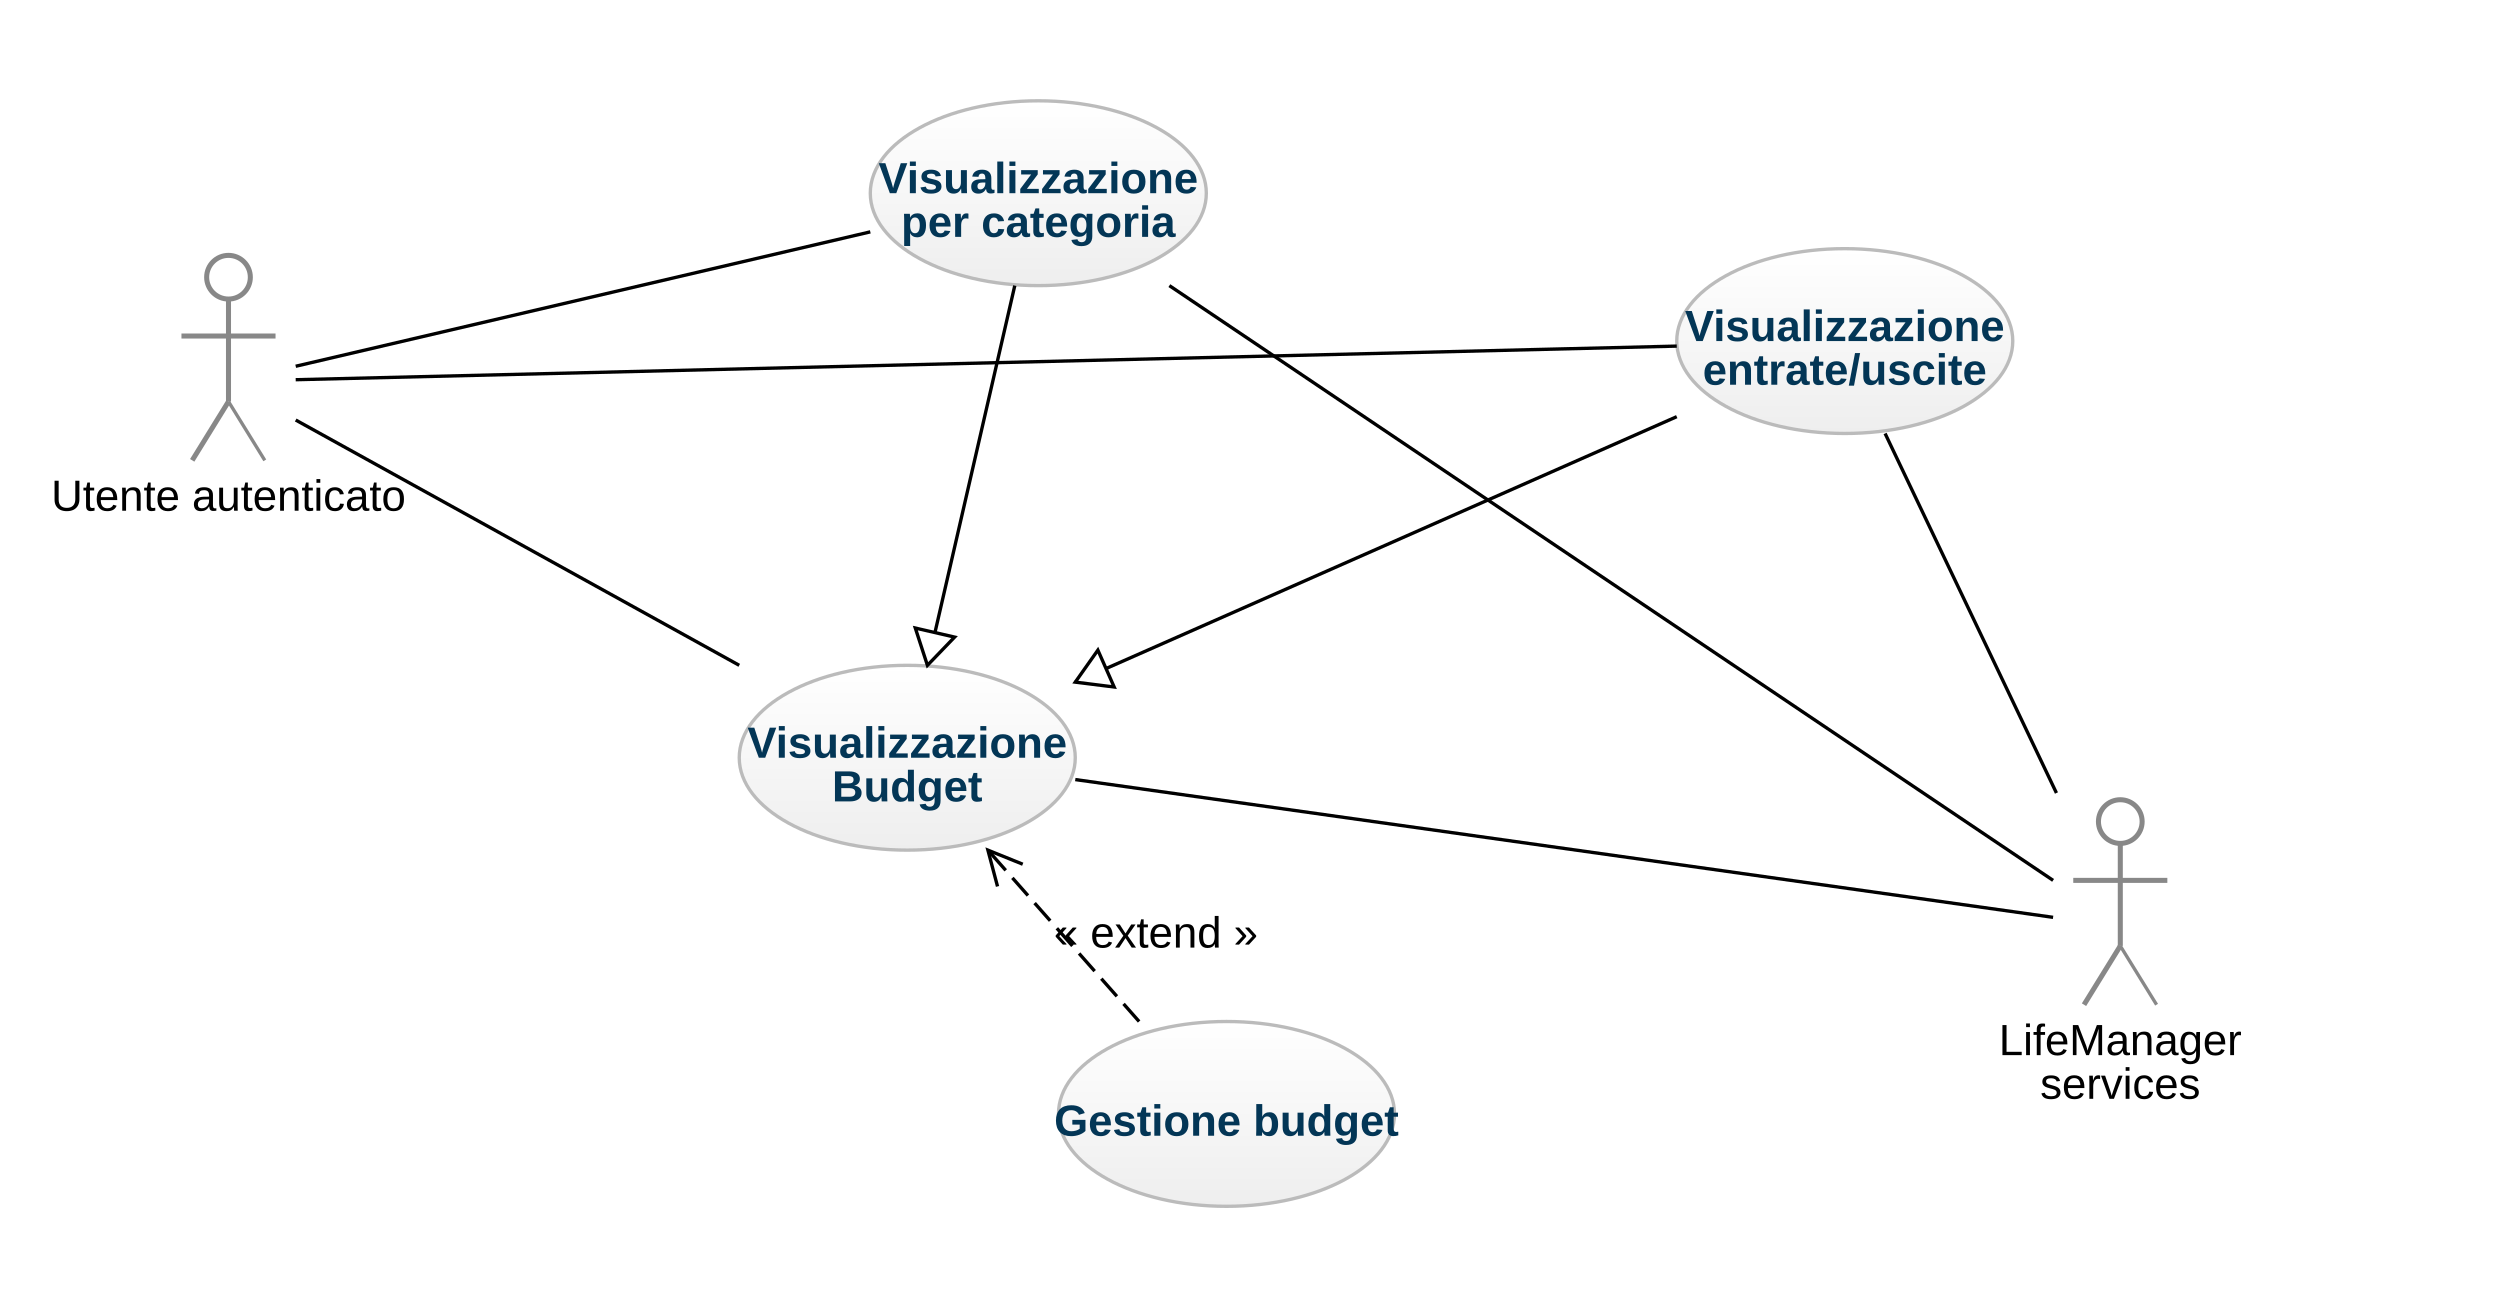
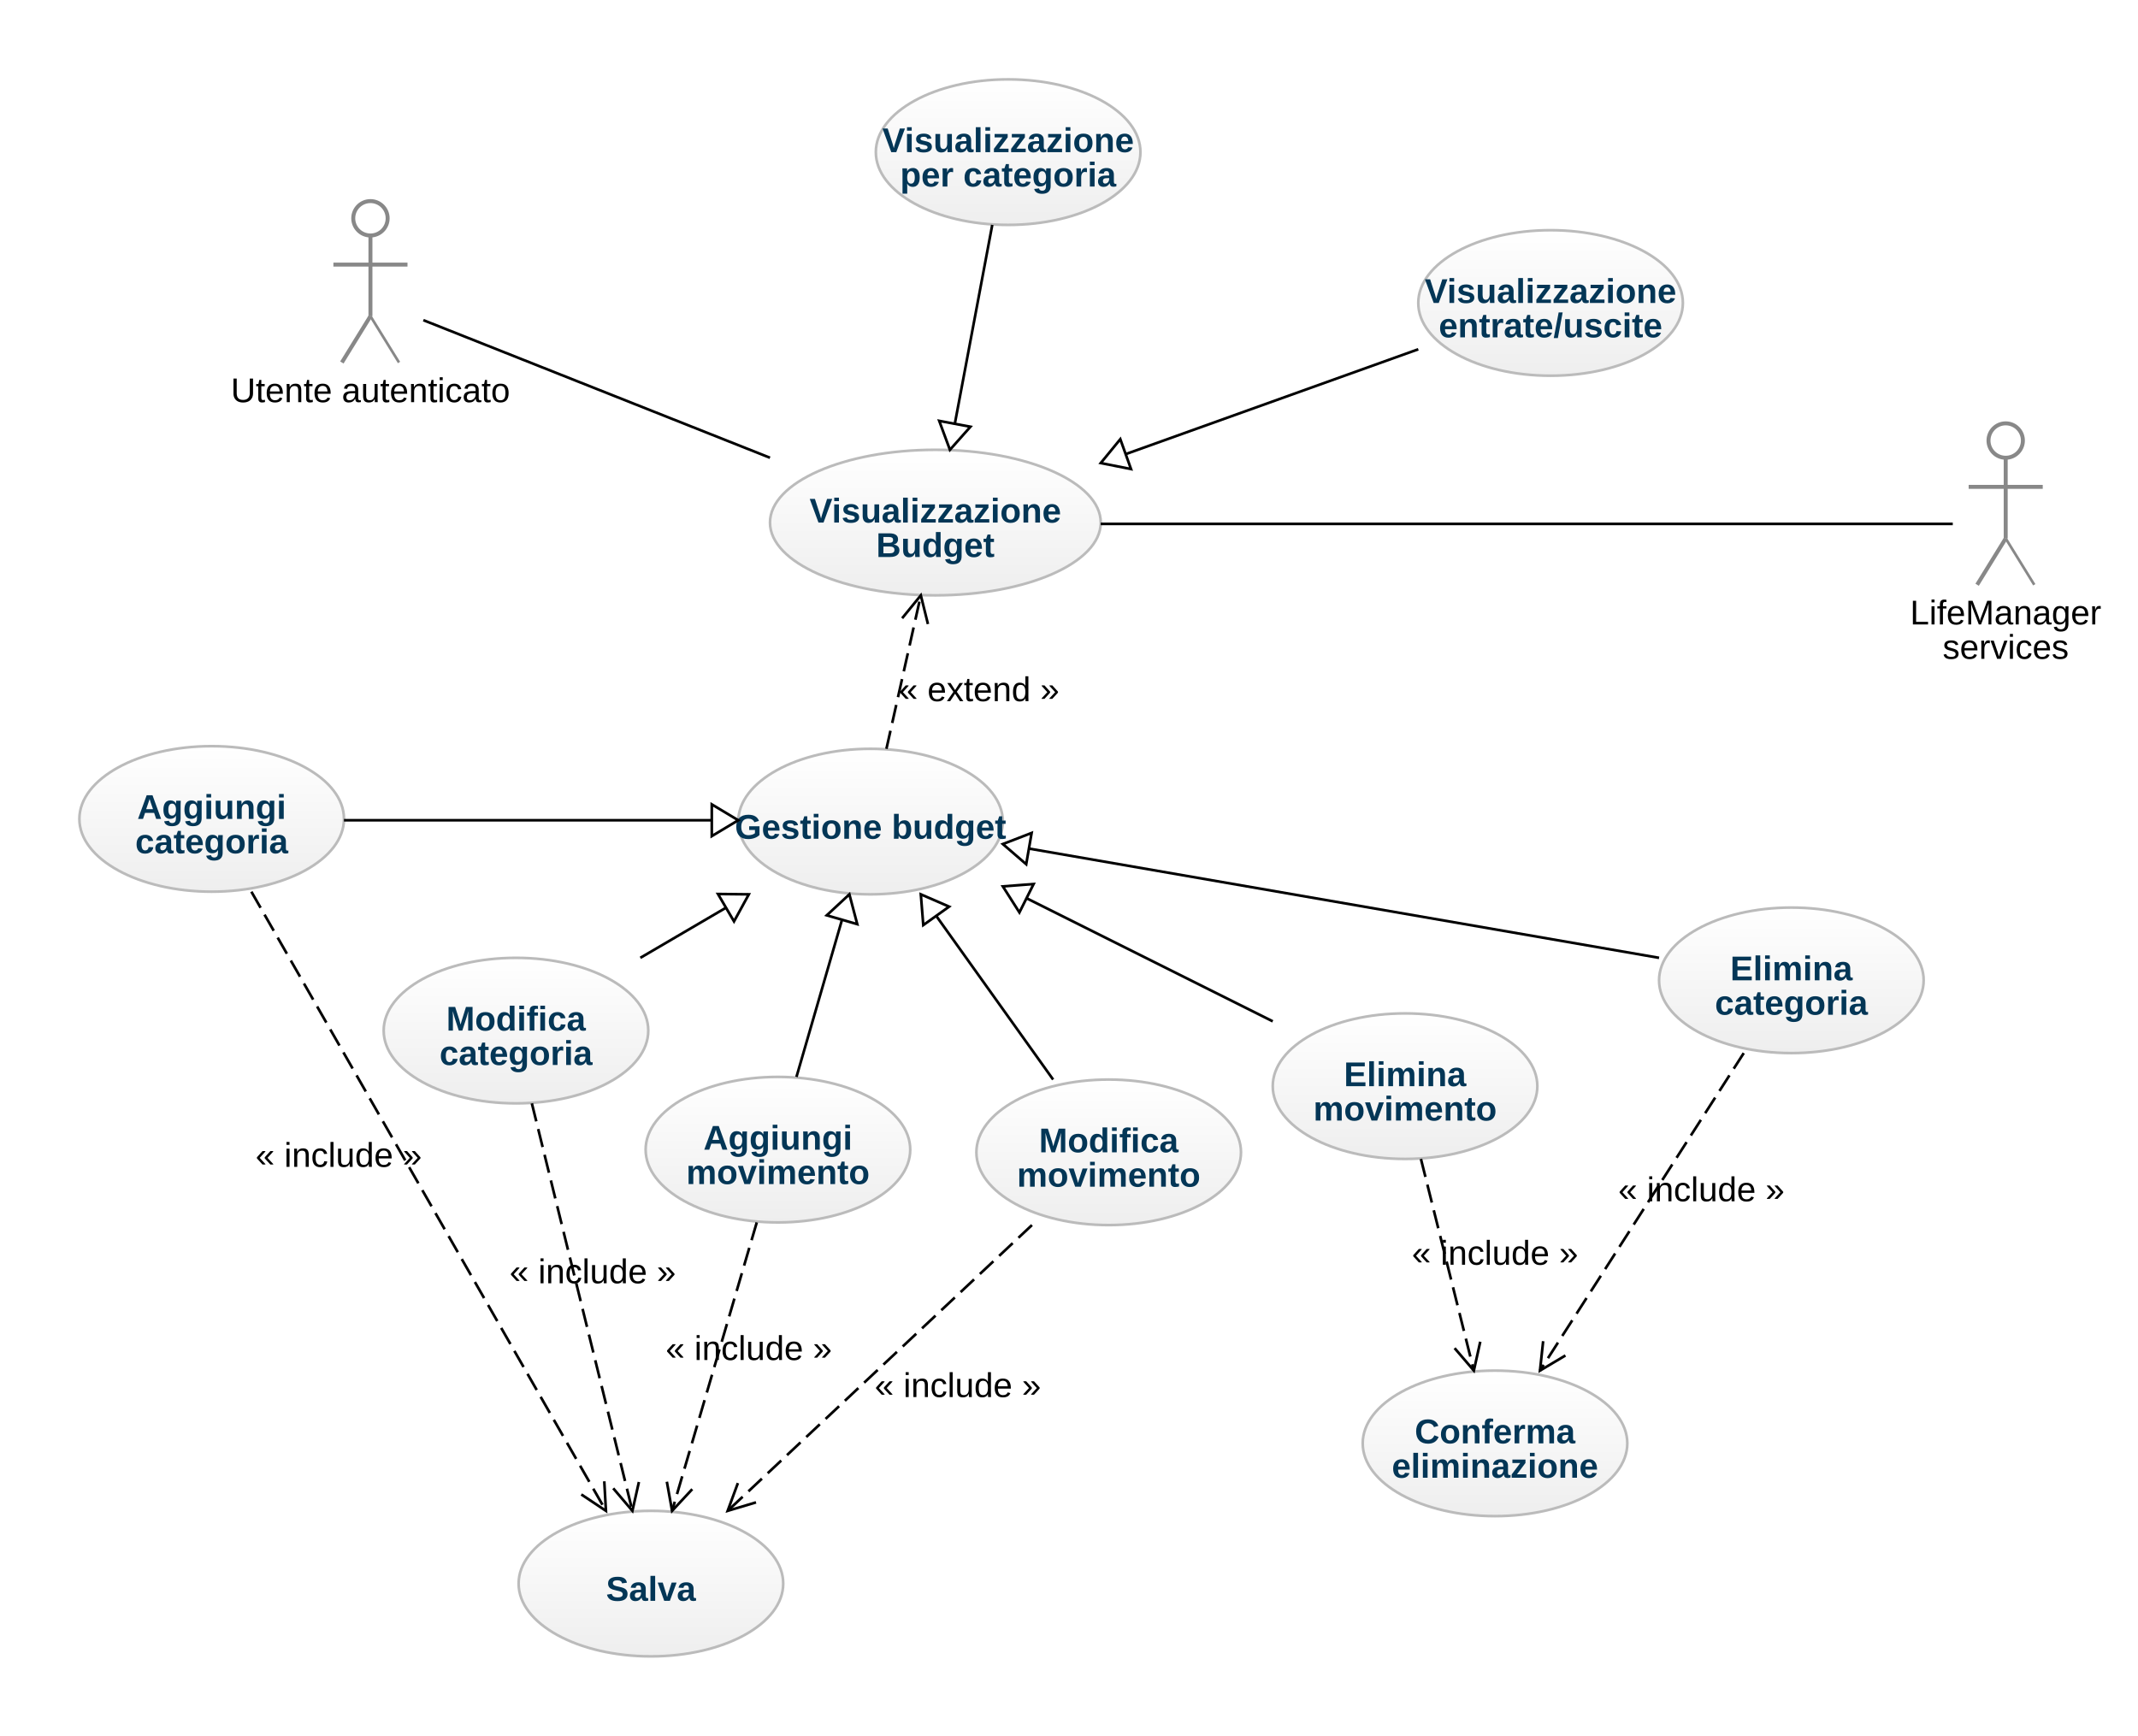
- <svg xmlns="http://www.w3.org/2000/svg" viewBox="69 -6 744 389" width="744.0px" font-size="13" font-family="Arial, LiberationSans" version="1.1" height="389.0px">
+ <svg xmlns="http://www.w3.org/2000/svg" viewBox="-3 -6 808 656" width="808.0px" font-size="13" font-family="Arial, LiberationSans" version="1.1" height="656.0px">
  <defs>
    <style type="text/css">svg text {text-rendering: geometricPrecision;}</style>
-     <linearGradient y1="0.0%" x1="0.0%" y2="100.0%" x2="0.0%" id="12e47979-225f-4135-b2fc-9f505420a95a" spreadMethod="pad">
-       <stop stop-opacity="1" offset="0" stop-color="rgb(255, 255, 255)" />
-       <stop stop-opacity="1" offset="100" stop-color="rgb(238, 238, 238)" />
-     </linearGradient>
-     <linearGradient y1="0.0%" x1="0.0%" y2="100.0%" x2="0.0%" id="bb9cffb9-2a6c-4b6e-bb90-d994c0ce288c" spreadMethod="pad">
-       <stop stop-opacity="1" offset="0" stop-color="rgb(255, 255, 255)" />
-       <stop stop-opacity="1" offset="100" stop-color="rgb(238, 238, 238)" />
-     </linearGradient>
-     <linearGradient y1="0.0%" x1="0.0%" y2="100.0%" x2="0.0%" id="bc3f9743-ed98-40b7-a1c9-5a8062ca683a" spreadMethod="pad">
-       <stop stop-opacity="1" offset="0" stop-color="rgb(255, 255, 255)" />
-       <stop stop-opacity="1" offset="100" stop-color="rgb(238, 238, 238)" />
-     </linearGradient>
-     <linearGradient y1="0.0%" x1="0.0%" y2="100.0%" x2="0.0%" id="76331d38-cbc2-4ac0-a870-1dedb627804d" spreadMethod="pad">
-       <stop stop-opacity="1" offset="0" stop-color="rgb(255, 255, 255)" />
-       <stop stop-opacity="1" offset="100" stop-color="rgb(238, 238, 238)" />
-     </linearGradient>
-     <linearGradient y1="0.0%" x1="0.0%" y2="100.0%" x2="0.0%" id="bd0f5dbe-9429-4678-941b-8d4c6d679a05" spreadMethod="pad">
-       <stop stop-opacity="1" offset="0" stop-color="rgb(255, 255, 255)" />
-       <stop stop-opacity="1" offset="100" stop-color="rgb(238, 238, 238)" />
-     </linearGradient>
-     <linearGradient y1="0.0%" x1="0.0%" y2="100.0%" x2="0.0%" id="6974d800-ffb8-4693-8f9a-29f1646c59e6" spreadMethod="pad">
-       <stop stop-opacity="1" offset="0" stop-color="rgb(255, 255, 255)" />
-       <stop stop-opacity="1" offset="100" stop-color="rgb(238, 238, 238)" />
-     </linearGradient>
-     <linearGradient y1="0.0%" x1="0.0%" y2="100.0%" x2="0.0%" id="3762af06-fa34-42c1-a6e2-ceb1e5478e7a" spreadMethod="pad">
-       <stop stop-opacity="1" offset="0" stop-color="rgb(255, 255, 255)" />
-       <stop stop-opacity="1" offset="100" stop-color="rgb(238, 238, 238)" />
-     </linearGradient>
-     <linearGradient y1="0.0%" x1="0.0%" y2="100.0%" x2="0.0%" id="0078d1dc-3f05-4789-aadf-7c6249766810" spreadMethod="pad">
-       <stop stop-opacity="1" offset="0" stop-color="rgb(255, 255, 255)" />
-       <stop stop-opacity="1" offset="100" stop-color="rgb(238, 238, 238)" />
-     </linearGradient>
-     <linearGradient y1="0.0%" x1="0.0%" y2="100.0%" x2="0.0%" id="e6f565f1-1e9d-4cb3-83f7-a730f7a4a052" spreadMethod="pad">
-       <stop stop-opacity="1" offset="0" stop-color="rgb(255, 255, 255)" />
-       <stop stop-opacity="1" offset="100" stop-color="rgb(238, 238, 238)" />
-     </linearGradient>
-     <linearGradient y1="0.0%" x1="0.0%" y2="100.0%" x2="0.0%" id="848439ba-1f01-4cec-aed7-7fc96c937fd8" spreadMethod="pad">
+     <linearGradient y1="0.0%" x1="0.0%" y2="100.0%" x2="0.0%" id="8d946e60-ebd3-4e6a-803e-7085704e0346" spreadMethod="pad">
+       <stop stop-opacity="1" offset="0" stop-color="rgb(255, 255, 255)" />
+       <stop stop-opacity="1" offset="100" stop-color="rgb(238, 238, 238)" />
+     </linearGradient>
+     <linearGradient y1="0.0%" x1="0.0%" y2="100.0%" x2="0.0%" id="aeb53b99-7829-4e7f-8fad-137fb185b6c7" spreadMethod="pad">
+       <stop stop-opacity="1" offset="0" stop-color="rgb(255, 255, 255)" />
+       <stop stop-opacity="1" offset="100" stop-color="rgb(238, 238, 238)" />
+     </linearGradient>
+     <linearGradient y1="0.0%" x1="0.0%" y2="100.0%" x2="0.0%" id="32d7cea8-df39-48e4-aaf7-f7acf2453c3c" spreadMethod="pad">
+       <stop stop-opacity="1" offset="0" stop-color="rgb(255, 255, 255)" />
+       <stop stop-opacity="1" offset="100" stop-color="rgb(238, 238, 238)" />
+     </linearGradient>
+     <linearGradient y1="0.0%" x1="0.0%" y2="100.0%" x2="0.0%" id="eb549152-9782-4590-a490-a2366dc33a3b" spreadMethod="pad">
+       <stop stop-opacity="1" offset="0" stop-color="rgb(255, 255, 255)" />
+       <stop stop-opacity="1" offset="100" stop-color="rgb(238, 238, 238)" />
+     </linearGradient>
+     <linearGradient y1="0.0%" x1="0.0%" y2="100.0%" x2="0.0%" id="623301b5-5fad-4e31-ba8a-036299a3a4f0" spreadMethod="pad">
+       <stop stop-opacity="1" offset="0" stop-color="rgb(255, 255, 255)" />
+       <stop stop-opacity="1" offset="100" stop-color="rgb(238, 238, 238)" />
+     </linearGradient>
+     <linearGradient y1="0.0%" x1="0.0%" y2="100.0%" x2="0.0%" id="c435525a-d29f-45fb-b7cc-98ede02eff14" spreadMethod="pad">
+       <stop stop-opacity="1" offset="0" stop-color="rgb(255, 255, 255)" />
+       <stop stop-opacity="1" offset="100" stop-color="rgb(238, 238, 238)" />
+     </linearGradient>
+     <linearGradient y1="0.0%" x1="0.0%" y2="100.0%" x2="0.0%" id="852412b3-29a3-46b9-9191-490d9851230a" spreadMethod="pad">
+       <stop stop-opacity="1" offset="0" stop-color="rgb(255, 255, 255)" />
+       <stop stop-opacity="1" offset="100" stop-color="rgb(238, 238, 238)" />
+     </linearGradient>
+     <linearGradient y1="0.0%" x1="0.0%" y2="100.0%" x2="0.0%" id="e250a516-bbf5-48b0-9efe-b9b4c6d2f548" spreadMethod="pad">
+       <stop stop-opacity="1" offset="0" stop-color="rgb(255, 255, 255)" />
+       <stop stop-opacity="1" offset="100" stop-color="rgb(238, 238, 238)" />
+     </linearGradient>
+     <linearGradient y1="0.0%" x1="0.0%" y2="100.0%" x2="0.0%" id="b0dd4fc1-68ee-46af-9f15-b1e60a2200e5" spreadMethod="pad">
+       <stop stop-opacity="1" offset="0" stop-color="rgb(255, 255, 255)" />
+       <stop stop-opacity="1" offset="100" stop-color="rgb(238, 238, 238)" />
+     </linearGradient>
+     <linearGradient y1="0.0%" x1="0.0%" y2="100.0%" x2="0.0%" id="f54d5bbf-cf16-4637-8095-94c48ebf8dce" spreadMethod="pad">
+       <stop stop-opacity="1" offset="0" stop-color="rgb(255, 255, 255)" />
+       <stop stop-opacity="1" offset="100" stop-color="rgb(238, 238, 238)" />
+     </linearGradient>
+     <linearGradient y1="0.0%" x1="0.0%" y2="100.0%" x2="0.0%" id="6252b8ee-448a-440f-9bff-d36c9f36144c" spreadMethod="pad">
+       <stop stop-opacity="1" offset="0" stop-color="rgb(255, 255, 255)" />
+       <stop stop-opacity="1" offset="100" stop-color="rgb(238, 238, 238)" />
+     </linearGradient>
+     <linearGradient y1="0.0%" x1="0.0%" y2="100.0%" x2="0.0%" id="8d614110-f12c-4a9a-af19-b8e3f5f45f7e" spreadMethod="pad">
+       <stop stop-opacity="1" offset="0" stop-color="rgb(255, 255, 255)" />
+       <stop stop-opacity="1" offset="100" stop-color="rgb(238, 238, 238)" />
+     </linearGradient>
+     <linearGradient y1="0.0%" x1="0.0%" y2="100.0%" x2="0.0%" id="f0d01c42-9300-44e3-8230-807021c0278f" spreadMethod="pad">
+       <stop stop-opacity="1" offset="0" stop-color="rgb(255, 255, 255)" />
+       <stop stop-opacity="1" offset="100" stop-color="rgb(238, 238, 238)" />
+     </linearGradient>
+     <linearGradient y1="0.0%" x1="0.0%" y2="100.0%" x2="0.0%" id="f4bc1776-fd50-4572-96e7-f2222abc901a" spreadMethod="pad">
      <stop stop-opacity="1" offset="0" stop-color="rgb(255, 255, 255)" />
      <stop stop-opacity="1" offset="100" stop-color="rgb(238, 238, 238)" />
    </linearGradient>
  </defs>
  <g transform="translate(117.0,68.0)" id="_HowYMKuAEDuSC69tJHxx4w">
    <circle r="6.5" cx="20.0" cy="8.5" stroke-width="1.5" fill="rgb(255, 255, 255)" stroke="rgb(136, 136, 136)" look="allInOne" />
    <line y1="15.0" x1="20.0" y2="45.5" x2="20.0" stroke-width="1.5" fill="rgb(255, 255, 255)" stroke="rgb(136, 136, 136)" look="allInOne" />
    <line y1="26.0" x1="6.0" y2="26.0" x2="34.0" stroke-width="1.5" fill="rgb(255, 255, 255)" stroke="rgb(136, 136, 136)" look="allInOne" />
    <line y1="45.5" x1="20.0" y2="63.0" x2="9.2" stroke-width="1.5" fill="rgb(255, 255, 255)" stroke="rgb(136, 136, 136)" look="allInOne" />
    <line y1="45.5" x1="20.0" y2="63.0" x2="30.8" fill="rgb(255, 255, 255)" stroke="rgb(136, 136, 136)" look="allInOne" />
    <text text-anchor="middle" x="20.0" y="78.0" font-size="13" font-style="normal" fill="rgb(0, 0, 0)">Utente autenticato</text>
  </g>
-   <g transform="translate(289.0,192.0)" id="_LA4xoKuAEDuSC69tJHxx4w">
-     <ellipse cx="50.0" cy="27.5" rx="50.0" ry="27.5" stroke-width="1.0" fill="url(#12e47979-225f-4135-b2fc-9f505420a95a)" stroke="rgb(187, 187, 187)" look="allInOne" />
-     <g transform="translate(0.0,14.5)">
-       <g transform="translate(0.0,0.0)">
-         <text font-weight="bold" text-anchor="middle" x="50.0" y="13.0" font-size="13" fill="rgb(3, 54, 86)">Visualizzazione</text>
-         <text font-weight="bold" text-anchor="middle" x="50.0" y="26.0" font-size="13" fill="rgb(3, 54, 86)">Budget</text>
-       </g>
-     </g>
-   </g>
-   <g transform="translate(568.0,68.0)" id="_QrMCAKuAEDuSC69tJHxx4w">
-     <ellipse cx="50.0" cy="27.5" rx="50.0" ry="27.5" stroke-width="1.0" fill="url(#bb9cffb9-2a6c-4b6e-bb90-d994c0ce288c)" stroke="rgb(187, 187, 187)" look="allInOne" />
+   <g transform="translate(288.0,164.0)" id="_LA4xoKuAEDuSC69tJHxx4w">
+     <ellipse cx="62.5" cy="27.5" rx="62.5" ry="27.5" stroke-width="1.0" fill="url(#8d946e60-ebd3-4e6a-803e-7085704e0346)" stroke="rgb(187, 187, 187)" look="allInOne" />
+     <g transform="translate(0.0,14.5)">
+       <g transform="translate(0.0,0.0)">
+         <text font-weight="bold" text-anchor="middle" x="62.5" y="13.0" font-size="13" fill="rgb(3, 54, 86)">Visualizzazione</text>
+         <text font-weight="bold" text-anchor="middle" x="62.5" y="26.0" font-size="13" fill="rgb(3, 54, 86)">Budget</text>
+       </g>
+     </g>
+   </g>
+   <g transform="translate(533.0,81.0)" id="_QrMCAKuAEDuSC69tJHxx4w">
+     <ellipse cx="50.0" cy="27.5" rx="50.0" ry="27.5" stroke-width="1.0" fill="url(#aeb53b99-7829-4e7f-8fad-137fb185b6c7)" stroke="rgb(187, 187, 187)" look="allInOne" />
    <g transform="translate(0.0,14.5)">
      <g transform="translate(0.0,0.0)">
        <text font-weight="bold" text-anchor="middle" x="50.0" y="13.0" font-size="13" fill="rgb(3, 54, 86)">Visualizzazione</text>
        <text font-weight="bold" text-anchor="middle" x="50.0" y="26.0" font-size="13" fill="rgb(3, 54, 86)">entrate/uscite</text>
      </g>
    </g>
  </g>
-   <g transform="translate(680.0,230.0)" id="_p_RVYKuAEDuSC69tJHxx4w">
+   <g transform="translate(735.0,152.0)" id="_p_RVYKuAEDuSC69tJHxx4w">
    <circle r="6.5" cx="20.0" cy="8.5" stroke-width="1.5" fill="rgb(255, 255, 255)" stroke="rgb(136, 136, 136)" look="allInOne" />
    <line y1="15.0" x1="20.0" y2="45.5" x2="20.0" stroke-width="1.5" fill="rgb(255, 255, 255)" stroke="rgb(136, 136, 136)" look="allInOne" />
    <line y1="26.0" x1="6.0" y2="26.0" x2="34.0" stroke-width="1.5" fill="rgb(255, 255, 255)" stroke="rgb(136, 136, 136)" look="allInOne" />
    <line y1="45.5" x1="20.0" y2="63.0" x2="9.2" stroke-width="1.5" fill="rgb(255, 255, 255)" stroke="rgb(136, 136, 136)" look="allInOne" />
    <line y1="45.5" x1="20.0" y2="63.0" x2="30.8" fill="rgb(255, 255, 255)" stroke="rgb(136, 136, 136)" look="allInOne" />
    <text text-anchor="middle" x="20.0" y="78.0" font-size="13" font-style="normal" fill="rgb(0, 0, 0)">LifeManager</text>
    <text text-anchor="middle" x="20.0" y="91.0" font-size="13" font-style="normal" fill="rgb(0, 0, 0)">services</text>
  </g>
-   <g transform="translate(384.0,298.0)" id="_O7meQKuBEDuSC69tJHxx4w">
-     <ellipse cx="50.0" cy="27.5" rx="50.0" ry="27.5" stroke-width="1.0" fill="url(#bc3f9743-ed98-40b7-a1c9-5a8062ca683a)" stroke="rgb(187, 187, 187)" look="allInOne" />
-     <g transform="translate(0.0,21.0)">
-       <g transform="translate(0.0,0.0)">
-         <text font-weight="bold" text-anchor="middle" x="50.0" y="13.0" font-size="13" fill="rgb(3, 54, 86)">Gestione budget</text>
-       </g>
-     </g>
-   </g>
  <g transform="translate(328.0,24.0)" id="_ZHwwQKuBEDuSC69tJHxx4w">
-     <ellipse cx="50.0" cy="27.5" rx="50.0" ry="27.5" stroke-width="1.0" fill="url(#76331d38-cbc2-4ac0-a870-1dedb627804d)" stroke="rgb(187, 187, 187)" look="allInOne" />
+     <ellipse cx="50.0" cy="27.5" rx="50.0" ry="27.5" stroke-width="1.0" fill="url(#32d7cea8-df39-48e4-aaf7-f7acf2453c3c)" stroke="rgb(187, 187, 187)" look="allInOne" />
    <g transform="translate(0.0,14.5)">
      <g transform="translate(0.0,0.0)">
        <text font-weight="bold" text-anchor="middle" x="50.0" y="13.0" font-size="13" fill="rgb(3, 54, 86)">Visualizzazione</text>
        <text font-weight="bold" text-anchor="middle" x="50.0" y="26.0" font-size="13" fill="rgb(3, 54, 86)">per categoria</text>
      </g>
    </g>
  </g>
-   <g transform="translate(100.0,171.0)" id="_sUMlYKuAEDuSC69tJHxx4w" />
-   <g transform="translate(255.0,117.0)" id="_0h8p8KuAEDuSC69tJHxx4w" />
-   <g transform="translate(406.0,262.0)" id="_3KCtkKuAEDuSC69tJHxx4w" />
-   <g transform="translate(542.0,192.0)" id="_4sjpMKuAEDuSC69tJHxx4w" />
-   <g transform="translate(99.0,98.0)" id="_ea4PsKuBEDuSC69tJHxx4w" />
-   <g transform="translate(399.0,183.0)" id="_ftqtQKuBEDuSC69tJHxx4w" />
-   <text text-anchor="middle" x="413.0" y="276.0" fill="rgb(0, 0, 0)">« extend »</text>
-   <g id="_ZLz_QKuAEDuSC69tJHxx4w">
-     <line y1="118.0" x1="568.0" y2="197.0" x2="389.0" id="_ZL5e0auAEDuSC69tJHxx4w" stroke-width="1.0" fill="none" stroke="rgb(0, 0, 0)" />
-     <polygon transform="translate(389.0,197.0) rotate(-113.8138)" stroke-width="1.0" fill="rgb(255, 255, 255)" stroke="rgb(0, 0, 0)" points="-6.0,10.0 0.0,0.0 6.0,10.0" />
-   </g>
+   <g transform="translate(276.0,277.0)" id="_1teFF7BmEDuFNLL2BAHL_w">
+     <ellipse cx="50.0" cy="27.5" rx="50.0" ry="27.5" stroke-width="1.0" fill="url(#eb549152-9782-4590-a490-a2366dc33a3b)" stroke="rgb(187, 187, 187)" look="allInOne" />
+     <g transform="translate(0.0,21.0)">
+       <g transform="translate(0.0,0.0)">
+         <text font-weight="bold" text-anchor="middle" x="50.0" y="13.0" font-size="13" fill="rgb(3, 54, 86)">Gestione budget</text>
+       </g>
+     </g>
+   </g>
+   <g transform="translate(27.0,276.0)" id="_1teFGLBmEDuFNLL2BAHL_w">
+     <ellipse cx="50.0" cy="27.5" rx="50.0" ry="27.5" stroke-width="1.0" fill="url(#623301b5-5fad-4e31-ba8a-036299a3a4f0)" stroke="rgb(187, 187, 187)" look="allInOne" />
+     <g transform="translate(0.0,14.5)">
+       <g transform="translate(0.0,0.0)">
+         <text font-weight="bold" text-anchor="middle" x="50.0" y="13.0" font-size="13" fill="rgb(3, 54, 86)">Aggiungi</text>
+         <text font-weight="bold" text-anchor="middle" x="50.0" y="26.0" font-size="13" fill="rgb(3, 54, 86)">categoria</text>
+       </g>
+     </g>
+   </g>
+   <g transform="translate(142.0,356.0)" id="_1teFGbBmEDuFNLL2BAHL_w">
+     <ellipse cx="50.0" cy="27.5" rx="50.0" ry="27.5" stroke-width="1.0" fill="url(#c435525a-d29f-45fb-b7cc-98ede02eff14)" stroke="rgb(187, 187, 187)" look="allInOne" />
+     <g transform="translate(0.0,14.5)">
+       <g transform="translate(0.0,0.0)">
+         <text font-weight="bold" text-anchor="middle" x="50.0" y="13.0" font-size="13" fill="rgb(3, 54, 86)">Modifica</text>
+         <text font-weight="bold" text-anchor="middle" x="50.0" y="26.0" font-size="13" fill="rgb(3, 54, 86)">categoria</text>
+       </g>
+     </g>
+   </g>
+   <g transform="translate(624.0,337.0)" id="_1tesILBmEDuFNLL2BAHL_w">
+     <ellipse cx="50.0" cy="27.5" rx="50.0" ry="27.5" stroke-width="1.0" fill="url(#852412b3-29a3-46b9-9191-490d9851230a)" stroke="rgb(187, 187, 187)" look="allInOne" />
+     <g transform="translate(0.0,14.5)">
+       <g transform="translate(0.0,0.0)">
+         <text font-weight="bold" text-anchor="middle" x="50.0" y="13.0" font-size="13" fill="rgb(3, 54, 86)">Elimina</text>
+         <text font-weight="bold" text-anchor="middle" x="50.0" y="26.0" font-size="13" fill="rgb(3, 54, 86)">categoria</text>
+       </g>
+     </g>
+   </g>
+   <g transform="translate(193.0,565.0)" id="_1tesIbBmEDuFNLL2BAHL_w">
+     <ellipse cx="50.0" cy="27.5" rx="50.0" ry="27.5" stroke-width="1.0" fill="url(#e250a516-bbf5-48b0-9efe-b9b4c6d2f548)" stroke="rgb(187, 187, 187)" look="allInOne" />
+     <g transform="translate(0.0,21.0)">
+       <g transform="translate(0.0,0.0)">
+         <text font-weight="bold" text-anchor="middle" x="50.0" y="13.0" font-size="13" fill="rgb(3, 54, 86)">Salva</text>
+       </g>
+     </g>
+   </g>
+   <g transform="translate(512.0,512.0)" id="_1tesIrBmEDuFNLL2BAHL_w">
+     <ellipse cx="50.0" cy="27.5" rx="50.0" ry="27.5" stroke-width="1.0" fill="url(#b0dd4fc1-68ee-46af-9f15-b1e60a2200e5)" stroke="rgb(187, 187, 187)" look="allInOne" />
+     <g transform="translate(0.0,14.5)">
+       <g transform="translate(0.0,0.0)">
+         <text font-weight="bold" text-anchor="middle" x="50.0" y="13.0" font-size="13" fill="rgb(3, 54, 86)">Conferma</text>
+         <text font-weight="bold" text-anchor="middle" x="50.0" y="26.0" font-size="13" fill="rgb(3, 54, 86)">eliminazione</text>
+       </g>
+     </g>
+   </g>
+   <g transform="translate(478.0,377.0)" id="_Oo7q0LBsEDuFNLL2BAHL_w">
+     <ellipse cx="50.0" cy="27.5" rx="50.0" ry="27.5" stroke-width="1.0" fill="url(#f54d5bbf-cf16-4637-8095-94c48ebf8dce)" stroke="rgb(187, 187, 187)" look="allInOne" />
+     <g transform="translate(0.0,14.5)">
+       <g transform="translate(0.0,0.0)">
+         <text font-weight="bold" text-anchor="middle" x="50.0" y="13.0" font-size="13" fill="rgb(3, 54, 86)">Elimina</text>
+         <text font-weight="bold" text-anchor="middle" x="50.0" y="26.0" font-size="13" fill="rgb(3, 54, 86)">movimento</text>
+       </g>
+     </g>
+   </g>
+   <g transform="translate(241.0,401.0)" id="_XKy-MLBsEDuFNLL2BAHL_w">
+     <ellipse cx="50.0" cy="27.5" rx="50.0" ry="27.5" stroke-width="1.0" fill="url(#6252b8ee-448a-440f-9bff-d36c9f36144c)" stroke="rgb(187, 187, 187)" look="allInOne" />
+     <g transform="translate(0.0,14.5)">
+       <g transform="translate(0.0,0.0)">
+         <text font-weight="bold" text-anchor="middle" x="50.0" y="13.0" font-size="13" fill="rgb(3, 54, 86)">Aggiungi</text>
+         <text font-weight="bold" text-anchor="middle" x="50.0" y="26.0" font-size="13" fill="rgb(3, 54, 86)">movimento</text>
+       </g>
+     </g>
+   </g>
+   <g transform="translate(366.0,402.0)" id="_ccgIYLBsEDuFNLL2BAHL_w">
+     <ellipse cx="50.0" cy="27.5" rx="50.0" ry="27.5" stroke-width="1.0" fill="url(#8d614110-f12c-4a9a-af19-b8e3f5f45f7e)" stroke="rgb(187, 187, 187)" look="allInOne" />
+     <g transform="translate(0.0,14.5)">
+       <g transform="translate(0.0,0.0)">
+         <text font-weight="bold" text-anchor="middle" x="50.0" y="13.0" font-size="13" fill="rgb(3, 54, 86)">Modifica</text>
+         <text font-weight="bold" text-anchor="middle" x="50.0" y="26.0" font-size="13" fill="rgb(3, 54, 86)">movimento</text>
+       </g>
+     </g>
+   </g>
+   <g transform="translate(100.0,156.0)" id="_sUMlYKuAEDuSC69tJHxx4w" />
+   <g transform="translate(445.0,207.0)" id="_3KCtkKuAEDuSC69tJHxx4w" />
+   <text text-anchor="middle" x="125.0" y="435.0" fill="rgb(0, 0, 0)">« include »</text>
+   <text text-anchor="middle" x="221.0" y="479.0" fill="rgb(0, 0, 0)">« include »</text>
+   <text text-anchor="middle" x="640.0" y="448.0" fill="rgb(0, 0, 0)">« include »</text>
+   <text text-anchor="middle" x="367.0" y="259.0" fill="rgb(0, 0, 0)">« extend »</text>
+   <text text-anchor="middle" x="562.0" y="472.0" fill="rgb(0, 0, 0)">« include »</text>
+   <text text-anchor="middle" x="280.0" y="508.0" fill="rgb(0, 0, 0)">« include »</text>
+   <text text-anchor="middle" x="359.0" y="522.0" fill="rgb(0, 0, 0)">« include »</text>
  <g id="_sUHF0KuAEDuSC69tJHxx4w">
-     <line y1="119.0" x1="157.0" y2="192.0" x2="289.0" id="_sUI7AKuAEDuSC69tJHxx4w" stroke-width="1.0" fill="none" stroke="rgb(0, 0, 0)" />
-   </g>
-   <g id="_0h3KYKuAEDuSC69tJHxx4w">
-     <line y1="107.0" x1="157.0" y2="97.0" x2="568.0" id="_0h5moquAEDuSC69tJHxx4w" stroke-width="1.0" fill="none" stroke="rgb(0, 0, 0)" />
+     <line y1="115.0" x1="157.0" y2="167.0" x2="288.0" id="_sUI7AKuAEDuSC69tJHxx4w" stroke-width="1.0" fill="none" stroke="rgb(0, 0, 0)" />
  </g>
  <g id="_3J91EKuAEDuSC69tJHxx4w">
-     <line y1="226.0" x1="389.0" y2="267.0" x2="680.0" id="_3J_DMquAEDuSC69tJHxx4w" stroke-width="1.0" fill="none" stroke="rgb(0, 0, 0)" />
-   </g>
-   <g id="_4sdikKuAEDuSC69tJHxx4w">
-     <line y1="230.0" x1="681.0" y2="123.0" x2="630.0" id="_4sf-0quAEDuSC69tJHxx4w" stroke-width="1.0" fill="none" stroke="rgb(0, 0, 0)" />
-   </g>
-   <g id="_eayJEKuBEDuSC69tJHxx4w">
-     <line y1="103.0" x1="157.0" y2="63.0" x2="328.0" id="_eazXMquBEDuSC69tJHxx4w" stroke-width="1.0" fill="none" stroke="rgb(0, 0, 0)" />
-   </g>
-   <g id="_ftlNsKuBEDuSC69tJHxx4w">
-     <line y1="79.0" x1="417.0" y2="256.0" x2="680.0" id="_ftoRAKuBEDuSC69tJHxx4w" stroke-width="1.0" fill="none" stroke="rgb(0, 0, 0)" />
+     <line y1="192.0" x1="413.0" y2="192.0" x2="735.0" id="_3J_DMquAEDuSC69tJHxx4w" stroke-width="1.0" fill="none" stroke="rgb(0, 0, 0)" />
  </g>
  <g id="_iKxB0KuBEDuSC69tJHxx4w">
-     <line y1="79.0" x1="371.0" y2="192.0" x2="345.0" id="_iK2hYquBEDuSC69tJHxx4w" stroke-width="1.0" fill="none" stroke="rgb(0, 0, 0)" />
-     <polygon transform="translate(345.0,192.0) rotate(-167.0424)" stroke-width="1.0" fill="rgb(255, 255, 255)" stroke="rgb(0, 0, 0)" points="-6.0,10.0 0.0,0.0 6.0,10.0" />
-   </g>
-   <g id="_1W-_EKuBEDuSC69tJHxx4w">
-     <line y1="298.0" x1="408.0" y2="247.0" x2="363.0" stroke-dasharray="7, 3" id="_1XBbUauBEDuSC69tJHxx4w" stroke-width="1.0" fill="none" stroke="rgb(0, 0, 0)" />
-     <polyline transform="translate(363.0,247.0) rotate(-41.42367)" stroke-width="1.0" fill="none" stroke="rgb(0, 0, 0)" points="-5.0,10.0 0.0,0.0 5.0,10.0" />
+     <line y1="79.0" x1="372.0" y2="164.0" x2="356.0" id="_iK2hYquBEDuSC69tJHxx4w" stroke-width="1.0" fill="none" stroke="rgb(0, 0, 0)" />
+     <polygon transform="translate(356.0,164.0) rotate(-169.3397)" stroke-width="1.0" fill="rgb(255, 255, 255)" stroke="rgb(0, 0, 0)" points="-6.0,10.0 0.0,0.0 6.0,10.0" />
+   </g>
+   <g id="_1teFELBmEDuFNLL2BAHL_w">
+     <line y1="331.0" x1="92.0" y2="565.0" x2="226.0" stroke-dasharray="7, 3" id="_1tghUbBmEDuFNLL2BAHL_w" stroke-width="1.0" fill="none" stroke="rgb(0, 0, 0)" />
+     <polyline transform="translate(226.0,565.0) rotate(150.2024)" stroke-width="1.0" fill="none" stroke="rgb(0, 0, 0)" points="-5.0,10.0 0.0,0.0 5.0,10.0" />
+   </g>
+   <g id="_1teFErBmEDuFNLL2BAHL_w">
+     <line y1="411.0" x1="198.0" y2="565.0" x2="236.0" stroke-dasharray="7, 3" id="_1tghVbBmEDuFNLL2BAHL_w" stroke-width="1.0" fill="none" stroke="rgb(0, 0, 0)" />
+     <polyline transform="translate(236.0,565.0) rotate(166.139)" stroke-width="1.0" fill="none" stroke="rgb(0, 0, 0)" points="-5.0,10.0 0.0,0.0 5.0,10.0" />
+   </g>
+   <g id="_1teFFLBmEDuFNLL2BAHL_w">
+     <line y1="392.0" x1="656.0" y2="512.0" x2="579.0" stroke-dasharray="7, 3" id="_1tghWbBmEDuFNLL2BAHL_w" stroke-width="1.0" fill="none" stroke="rgb(0, 0, 0)" />
+     <polyline transform="translate(579.0,512.0) rotate(-147.3131)" stroke-width="1.0" fill="none" stroke="rgb(0, 0, 0)" points="-5.0,10.0 0.0,0.0 5.0,10.0" />
+   </g>
+   <g id="_ArhuELBnEDuFNLL2BAHL_w">
+     <line y1="277.0" x1="332.0" y2="219.0" x2="345.0" stroke-dasharray="7, 3" id="_ArstMLBnEDuFNLL2BAHL_w" stroke-width="1.0" fill="none" stroke="rgb(0, 0, 0)" />
+     <polyline transform="translate(345.0,219.0) rotate(12.63336)" stroke-width="1.0" fill="none" stroke="rgb(0, 0, 0)" points="-5.0,10.0 0.0,0.0 5.0,10.0" />
+   </g>
+   <g id="_V8k-8LBpEDuFNLL2BAHL_w">
+     <line y1="304.0" x1="127.0" y2="304.0" x2="276.0" id="_V8oCQLBpEDuFNLL2BAHL_w" stroke-width="1.0" fill="none" stroke="rgb(0, 0, 0)" />
+     <polygon transform="translate(276.0,304.0) rotate(90.0)" stroke-width="1.0" fill="rgb(255, 255, 255)" stroke="rgb(0, 0, 0)" points="-6.0,10.0 0.0,0.0 6.0,10.0" />
+   </g>
+   <g id="_W6Xc4LBpEDuFNLL2BAHL_w">
+     <line y1="356.0" x1="239.0" y2="332.0" x2="280.0" id="_W6cVYbBpEDuFNLL2BAHL_w" stroke-width="1.0" fill="none" stroke="rgb(0, 0, 0)" />
+     <polygon transform="translate(280.0,332.0) rotate(59.65675)" stroke-width="1.0" fill="rgb(255, 255, 255)" stroke="rgb(0, 0, 0)" points="-6.0,10.0 0.0,0.0 6.0,10.0" />
+   </g>
+   <g id="_XqJUALBpEDuFNLL2BAHL_w">
+     <line y1="356.0" x1="624.0" y2="313.0" x2="376.0" id="_XqMXULBpEDuFNLL2BAHL_w" stroke-width="1.0" fill="none" stroke="rgb(0, 0, 0)" />
+     <polygon transform="translate(376.0,313.0) rotate(-80.16345)" stroke-width="1.0" fill="rgb(255, 255, 255)" stroke="rgb(0, 0, 0)" points="-6.0,10.0 0.0,0.0 6.0,10.0" />
+   </g>
+   <g id="_jGKZcLBrEDuFNLL2BAHL_w">
+     <line y1="126.0" x1="533.0" y2="169.0" x2="413.0" id="_jGOD0bBrEDuFNLL2BAHL_w" stroke-width="1.0" fill="none" stroke="rgb(0, 0, 0)" />
+     <polygon transform="translate(413.0,169.0) rotate(-109.7143)" stroke-width="1.0" fill="rgb(255, 255, 255)" stroke="rgb(0, 0, 0)" points="-6.0,10.0 0.0,0.0 6.0,10.0" />
+   </g>
+   <g id="_UD-XMLBsEDuFNLL2BAHL_w">
+     <line y1="432.0" x1="534.0" y2="512.0" x2="554.0" stroke-dasharray="7, 3" id="_UEAzcbBsEDuFNLL2BAHL_w" stroke-width="1.0" fill="none" stroke="rgb(0, 0, 0)" />
+     <polyline transform="translate(554.0,512.0) rotate(165.9638)" stroke-width="1.0" fill="none" stroke="rgb(0, 0, 0)" points="-5.0,10.0 0.0,0.0 5.0,10.0" />
+   </g>
+   <g id="_VtM-0LBsEDuFNLL2BAHL_w">
+     <line y1="380.0" x1="478.0" y2="329.0" x2="376.0" id="_Vtgg0bBsEDuFNLL2BAHL_w" stroke-width="1.0" fill="none" stroke="rgb(0, 0, 0)" />
+     <polygon transform="translate(376.0,329.0) rotate(-63.43495)" stroke-width="1.0" fill="rgb(255, 255, 255)" stroke="rgb(0, 0, 0)" points="-6.0,10.0 0.0,0.0 6.0,10.0" />
+   </g>
+   <g id="_e6WD0LBsEDuFNLL2BAHL_w">
+     <line y1="401.0" x1="298.0" y2="332.0" x2="318.0" id="_e6f00bBsEDuFNLL2BAHL_w" stroke-width="1.0" fill="none" stroke="rgb(0, 0, 0)" />
+     <polygon transform="translate(318.0,332.0) rotate(16.1645)" stroke-width="1.0" fill="rgb(255, 255, 255)" stroke="rgb(0, 0, 0)" points="-6.0,10.0 0.0,0.0 6.0,10.0" />
+   </g>
+   <g id="_fwr18LBsEDuFNLL2BAHL_w">
+     <line y1="402.0" x1="395.0" y2="332.0" x2="345.0" id="_fw0Y0LBsEDuFNLL2BAHL_w" stroke-width="1.0" fill="none" stroke="rgb(0, 0, 0)" />
+     <polygon transform="translate(345.0,332.0) rotate(-35.53768)" stroke-width="1.0" fill="rgb(255, 255, 255)" stroke="rgb(0, 0, 0)" points="-6.0,10.0 0.0,0.0 6.0,10.0" />
+   </g>
+   <g id="_h7rG0LBsEDuFNLL2BAHL_w">
+     <line y1="456.0" x1="283.0" y2="565.0" x2="251.0" stroke-dasharray="7, 3" id="_h7tjELBsEDuFNLL2BAHL_w" stroke-width="1.0" fill="none" stroke="rgb(0, 0, 0)" />
+     <polyline transform="translate(251.0,565.0) rotate(-163.6389)" stroke-width="1.0" fill="none" stroke="rgb(0, 0, 0)" points="-5.0,10.0 0.0,0.0 5.0,10.0" />
+   </g>
+   <g id="_iymHwLBsEDuFNLL2BAHL_w">
+     <line y1="457.0" x1="387.0" y2="565.0" x2="272.0" stroke-dasharray="7, 3" id="_iyokAbBsEDuFNLL2BAHL_w" stroke-width="1.0" fill="none" stroke="rgb(0, 0, 0)" />
+     <polyline transform="translate(272.0,565.0) rotate(-133.2021)" stroke-width="1.0" fill="none" stroke="rgb(0, 0, 0)" points="-5.0,10.0 0.0,0.0 5.0,10.0" />
  </g>
</svg>
